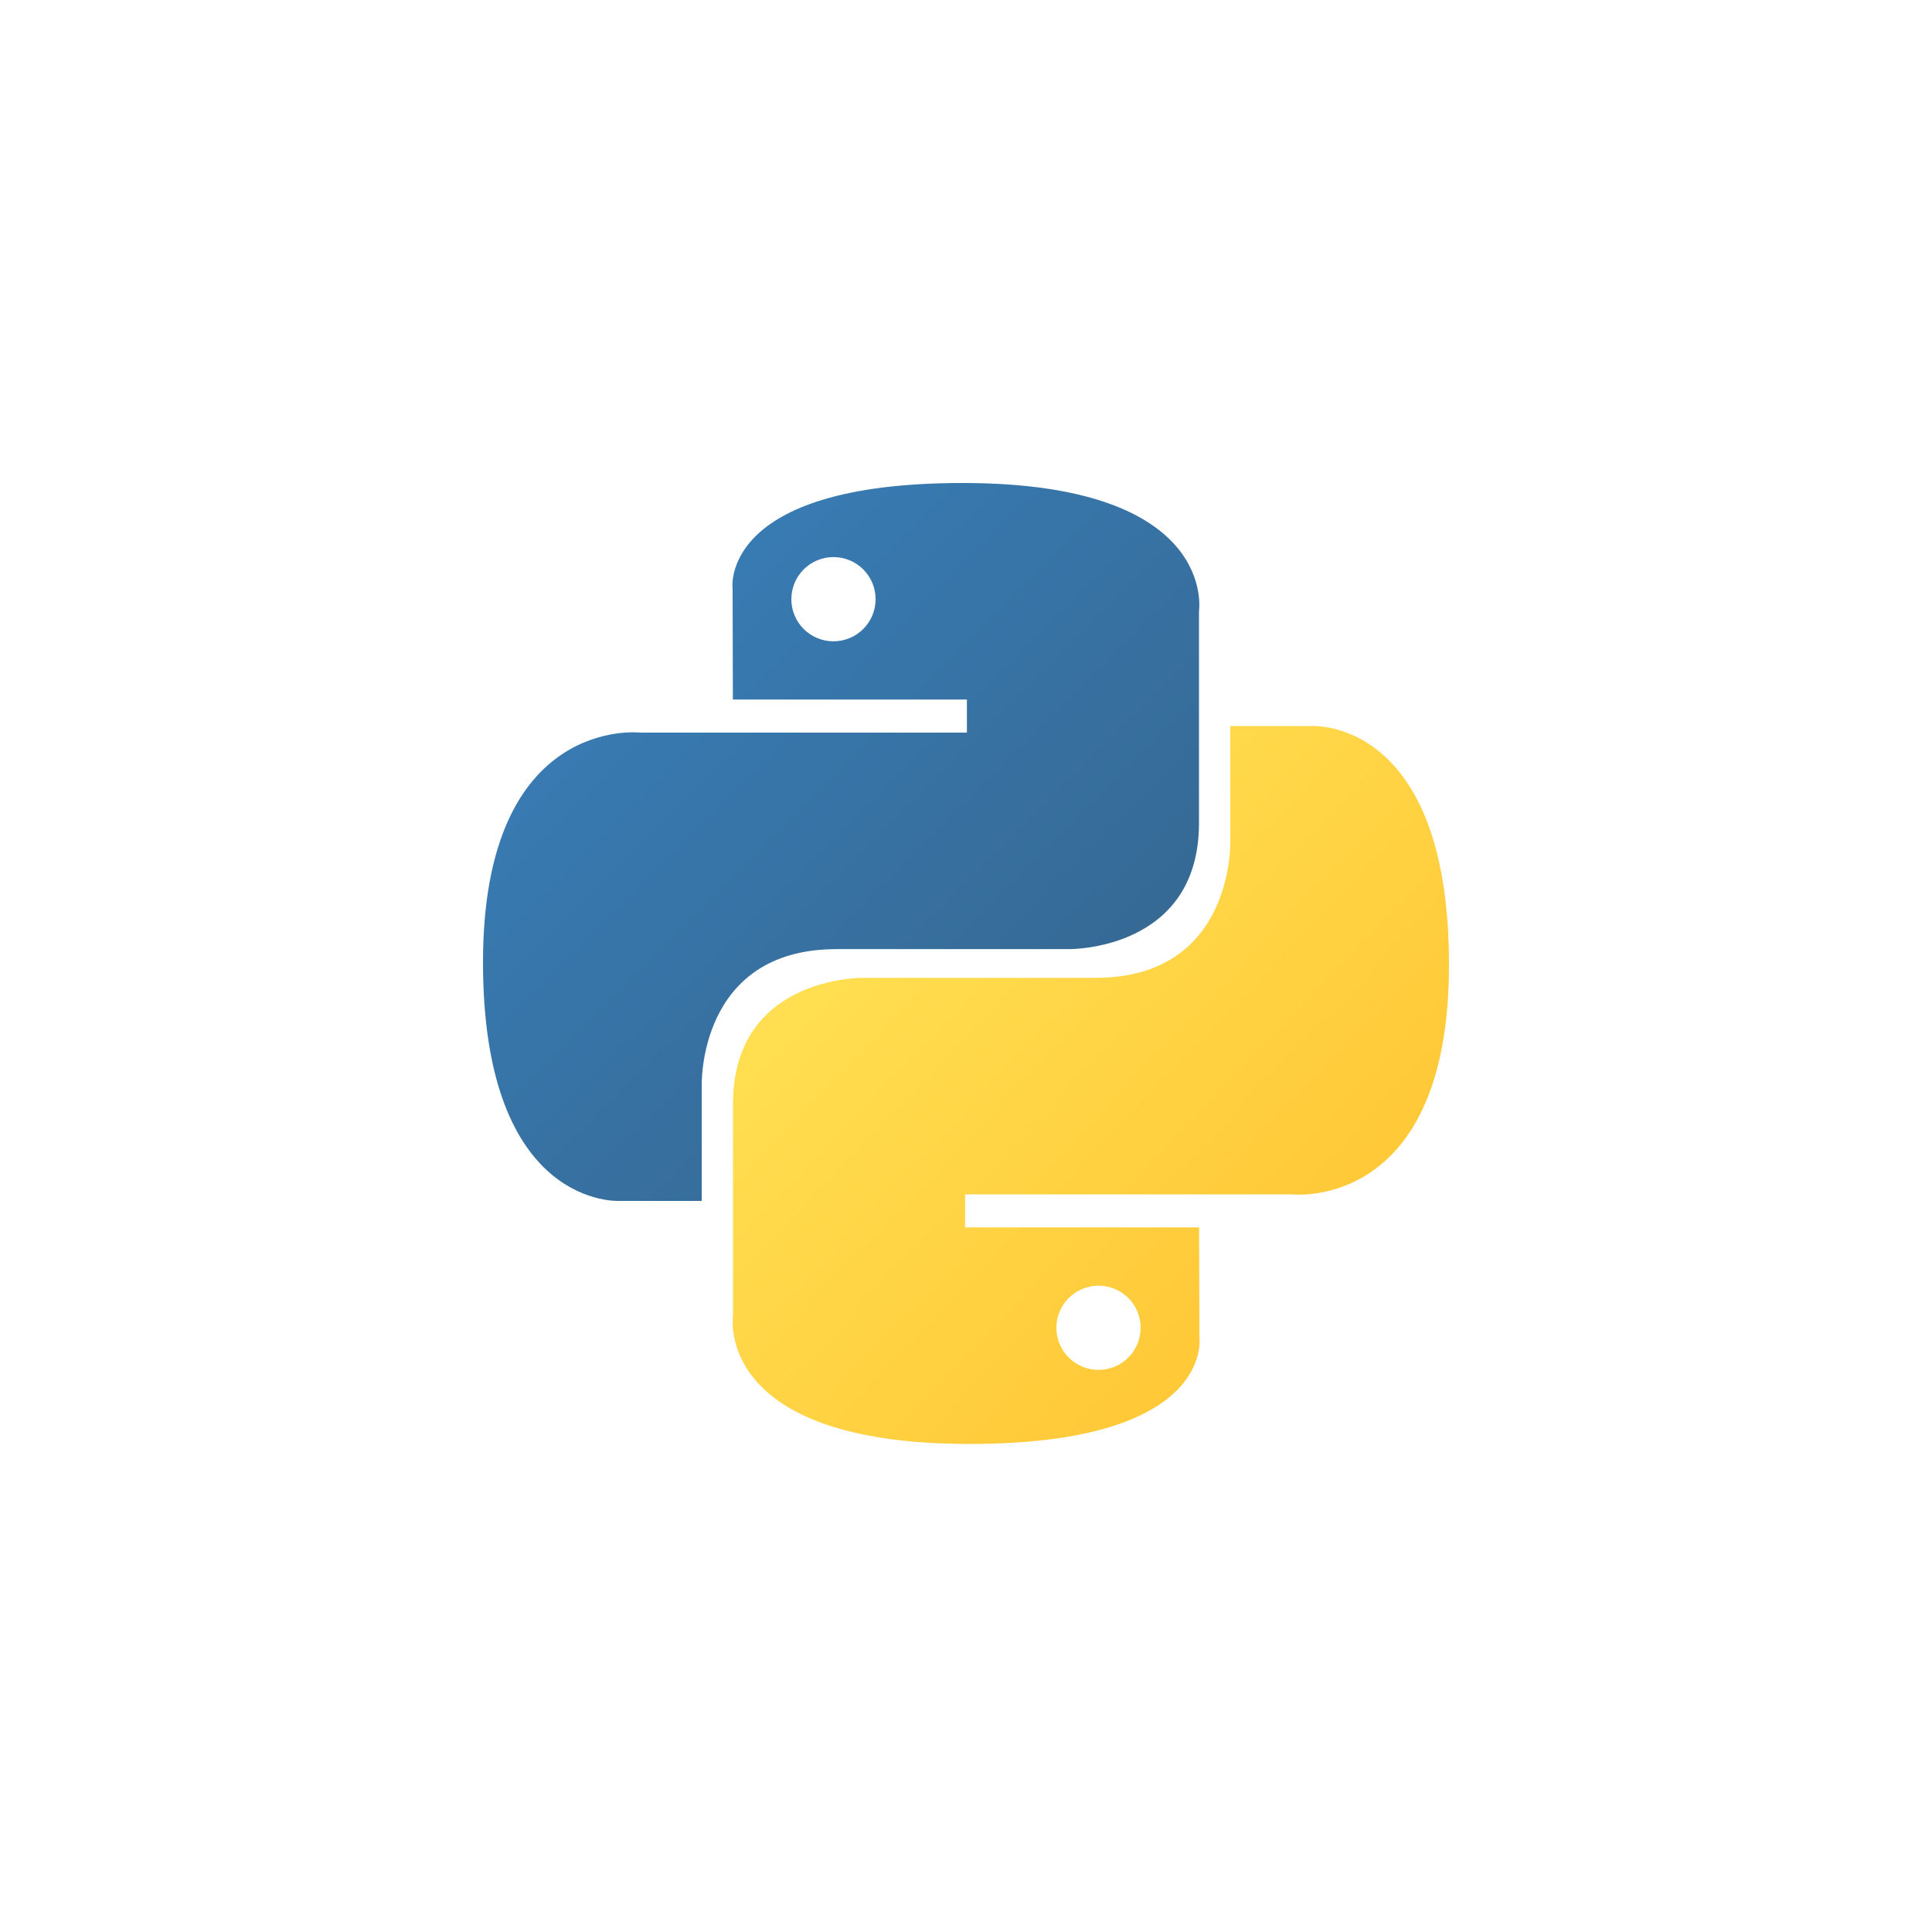
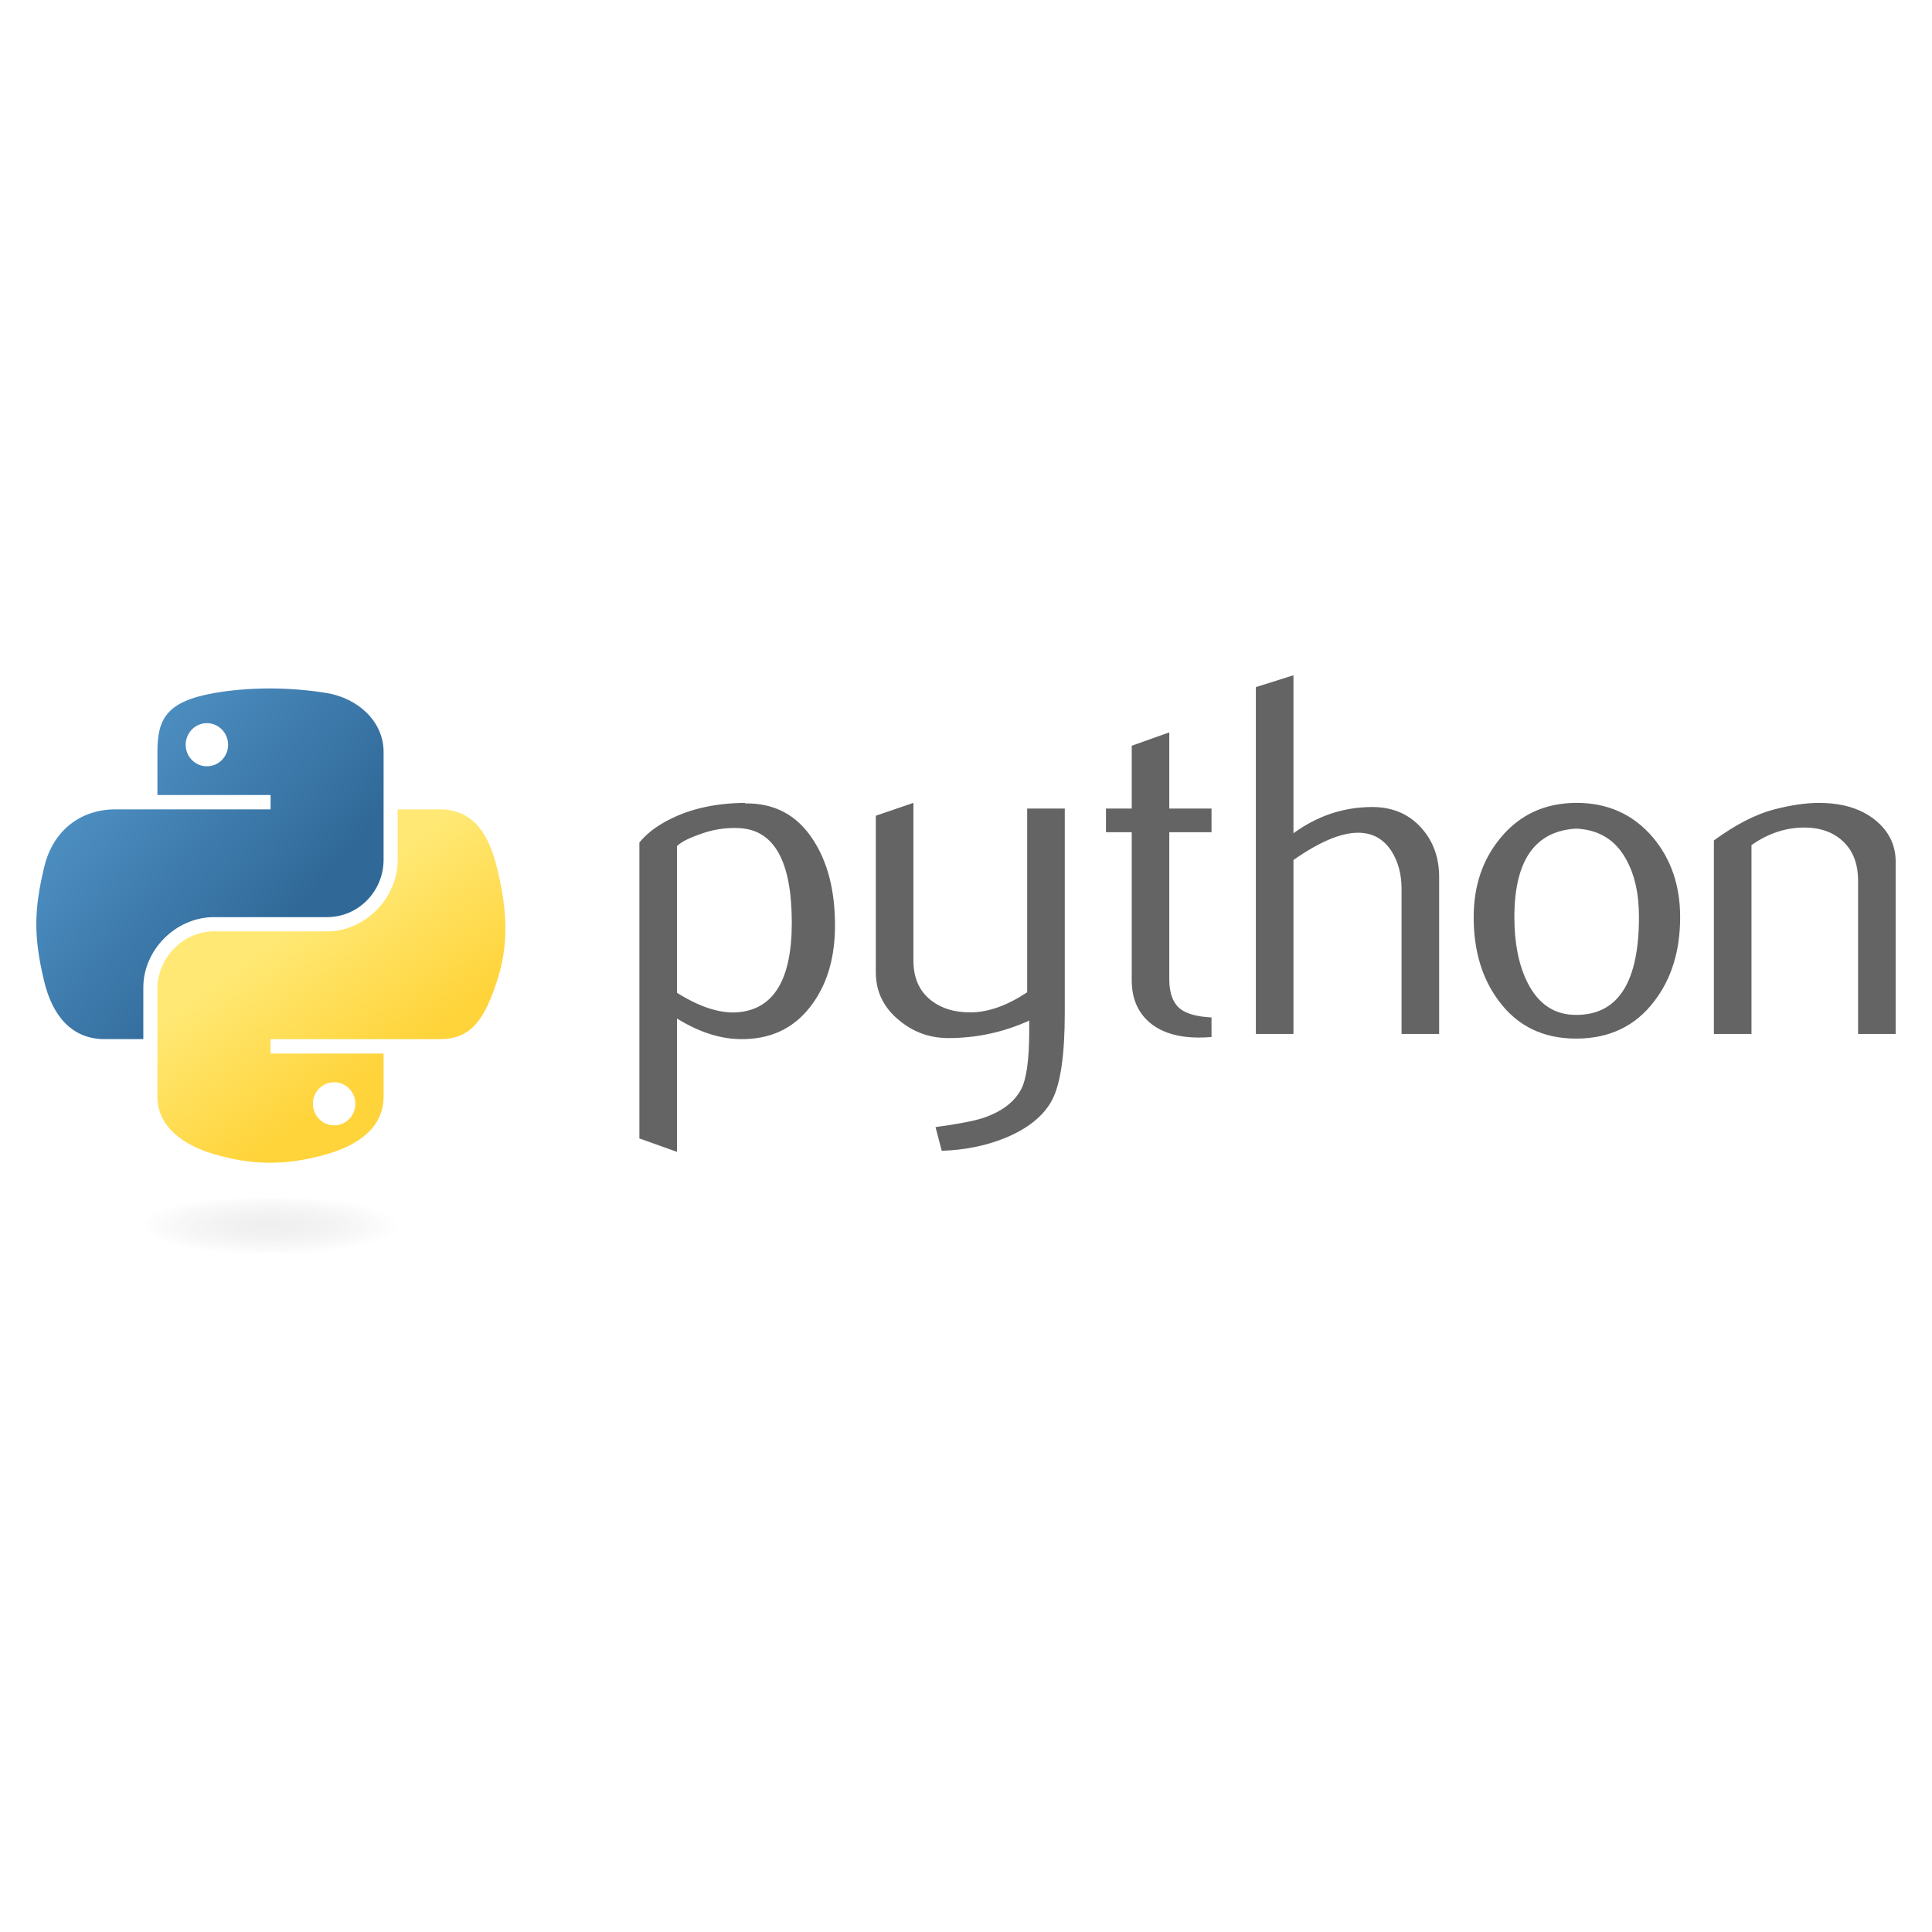
- <svg xmlns="http://www.w3.org/2000/svg" width="800px" height="800px" viewBox="0 0 64 64" fill="none">
-   <path d="M31.885 16c-8.124 0-7.617 3.523-7.617 3.523l.01 3.65h7.752v1.095H21.197S16 23.678 16 31.876c0 8.196 4.537 7.906 4.537 7.906h2.708v-3.804s-.146-4.537 4.465-4.537h7.688s4.32.07 4.32-4.175v-7.019S40.374 16 31.885 16zm-4.275 2.454c.771 0 1.395.624 1.395 1.395s-.624 1.395-1.395 1.395a1.393 1.393 0 0 1-1.395-1.395c0-.771.624-1.395 1.395-1.395z" fill="url(#a)" />
-   <path d="M32.115 47.833c8.124 0 7.617-3.523 7.617-3.523l-.01-3.65H31.97v-1.095h10.832S48 40.155 48 31.958c0-8.197-4.537-7.906-4.537-7.906h-2.708v3.803s.146 4.537-4.465 4.537h-7.688s-4.32-.07-4.32 4.175v7.019s-.656 4.247 7.833 4.247zm4.275-2.454a1.393 1.393 0 0 1-1.395-1.395c0-.77.624-1.394 1.395-1.394s1.395.623 1.395 1.394c0 .772-.624 1.395-1.395 1.395z" fill="url(#b)" />
-   <defs>
-     <linearGradient id="a" x1="19.075" y1="18.782" x2="34.898" y2="34.658" gradientUnits="userSpaceOnUse">
-       <stop stop-color="#387EB8" />
-       <stop offset="1" stop-color="#366994" />
-     </linearGradient>
-     <linearGradient id="b" x1="28.809" y1="28.882" x2="45.803" y2="45.163" gradientUnits="userSpaceOnUse">
-       <stop stop-color="#FFE052" />
-       <stop offset="1" stop-color="#FFC331" />
-     </linearGradient>
-   </defs>
+ <svg xmlns="http://www.w3.org/2000/svg" viewBox="0 0 128 128" id="python">
+   <path fill="#646464" d="M52.458 61.139c0-4.071-1.161-6.161-3.483-6.275-.924-.045-1.826.103-2.703.443-.701.251-1.172.499-1.42.75v9.718c1.485.932 2.804 1.364 3.954 1.297 2.433-.162 3.652-2.137 3.652-5.933zm2.863.169c0 2.068-.484 3.785-1.46 5.15-1.087 1.546-2.594 2.34-4.521 2.385-1.453.047-2.949-.409-4.488-1.363v8.833l-2.491-.889v-19.606c.409-.5.935-.931 1.572-1.296 1.482-.864 3.284-1.308 5.404-1.33l.036.035c1.938-.024 3.431.771 4.479 2.385.979 1.48 1.469 3.377 1.469 5.696zM70.544 67.104c0 2.773-.278 4.694-.834 5.763-.559 1.068-1.622 1.921-3.191 2.557-1.272.501-2.649.773-4.126.819l-.412-1.569c1.501-.204 2.559-.409 3.172-.613 1.207-.408 2.036-1.035 2.491-1.875.365-.684.545-1.988.545-3.921v-.648c-1.703.773-3.488 1.158-5.354 1.158-1.227 0-2.309-.385-3.24-1.158-1.046-.842-1.57-1.911-1.57-3.205v-10.367l2.491-.853v10.435c0 1.114.359 1.973 1.079 2.574.72.603 1.651.892 2.793.87 1.142-.024 2.365-.467 3.665-1.33v-12.173h2.491v13.536zM80.267 68.706c-.297.024-.569.035-.82.035-1.409 0-2.507-.334-3.292-1.008-.783-.674-1.175-1.603-1.175-2.788v-9.811h-1.706v-1.566h1.706v-4.161l2.488-.886v5.047h2.798v1.566h-2.798v9.743c0 .935.25 1.597.752 1.982.43.32 1.115.502 2.046.549v1.298zM95.347 68.502h-2.49v-9.614c0-.978-.229-1.82-.684-2.524-.526-.795-1.256-1.193-2.194-1.193-1.142 0-2.57.603-4.284 1.808v11.524h-2.491v-22.98l2.491-.785v10.467c1.591-1.158 3.33-1.738 5.218-1.738 1.319 0 2.387.444 3.205 1.33.82.886 1.229 1.989 1.229 3.308v10.397zM108.586 60.747c0-1.565-.297-2.856-.888-3.879-.704-1.245-1.796-1.902-3.273-1.97-2.731.157-4.094 2.114-4.094 5.864 0 1.72.284 3.155.856 4.308.73 1.47 1.826 2.193 3.287 2.169 2.741-.02 4.112-2.184 4.112-6.492zm2.728.016c0 2.227-.57 4.079-1.707 5.56-1.25 1.656-2.978 2.487-5.183 2.487-2.186 0-3.889-.831-5.118-2.487-1.114-1.48-1.671-3.333-1.671-5.56 0-2.093.603-3.853 1.808-5.287 1.272-1.521 2.945-2.283 5.014-2.283 2.068 0 3.752.763 5.049 2.283 1.205 1.434 1.808 3.194 1.808 5.287zM125.593 68.502h-2.491v-10.159c0-1.114-.335-1.984-1.006-2.61-.67-.625-1.564-.928-2.679-.903-1.183.022-2.308.41-3.376 1.159v12.514h-2.491v-12.822c1.433-1.044 2.752-1.726 3.957-2.044 1.136-.297 2.139-.444 3.003-.444.591 0 1.147.058 1.67.172.979.226 1.774.646 2.387 1.261.684.682 1.025 1.5 1.025 2.456v11.42z" />
+   <linearGradient id="a" x1="54.862" x2="85.342" y1="755.717" y2="729.493" gradientTransform="matrix(.563 0 0 -.568 -29.215 475.753)" gradientUnits="userSpaceOnUse">
+     <stop offset="0" stop-color="#5A9FD4" />
+     <stop offset="1" stop-color="#306998" />
+   </linearGradient>
+   <path fill="url(#a)" d="M17.761 45.612c-1.282.007-2.505.116-3.583.307-3.172.561-3.748 1.734-3.748 3.896v2.857h7.496v.952h-10.309c-2.179 0-4.086 1.31-4.683 3.8-.688 2.856-.719 4.639 0 7.619.533 2.219 1.805 3.801 3.984 3.801h2.577v-3.424c0-2.475 2.141-4.657 4.683-4.657h7.488c2.084 0 3.748-1.717 3.748-3.809v-7.139c0-2.031-1.714-3.558-3.748-3.896-1.288-.214-2.624-.312-3.905-.307zm-4.054 2.299c.774 0 1.407.643 1.407 1.433 0 .787-.632 1.425-1.407 1.425-.777 0-1.406-.638-1.406-1.425-.001-.79.629-1.433 1.406-1.433z" />
+   <linearGradient id="b" x1="97.124" x2="86.24" y1="713.621" y2="729.02" gradientTransform="matrix(.563 0 0 -.568 -29.215 475.753)" gradientUnits="userSpaceOnUse">
+     <stop offset="0" stop-color="#FFD43B" />
+     <stop offset="1" stop-color="#FFE873" />
+   </linearGradient>
+   <path fill="url(#b)" d="M26.349 53.625v3.329c0 2.58-2.188 4.752-4.683 4.752h-7.488c-2.051 0-3.748 1.756-3.748 3.81v7.139c0 2.03 1.767 3.227 3.748 3.809 2.373.698 4.648.824 7.488 0 1.887-.546 3.748-1.646 3.748-3.809v-2.857h-7.488v-.952h11.236c2.179 0 2.991-1.52 3.749-3.801.782-2.348.749-4.606 0-7.619-.539-2.168-1.567-3.8-3.749-3.8h-2.813zm-4.212 18.077c.777 0 1.407.636 1.407 1.424 0 .79-.629 1.432-1.407 1.432-.774 0-1.406-.642-1.406-1.432 0-.788.632-1.424 1.406-1.424z" />
+   <radialGradient id="c" cx="1368.324" cy="340.26" r="8.119" gradientTransform="matrix(0 -.24 -1.055 0 376.883 409.576)" gradientUnits="userSpaceOnUse">
+     <stop offset="0" stop-color="#B8B8B8" stop-opacity=".498" />
+     <stop offset="1" stop-color="#7F7F7F" stop-opacity="0" />
+   </radialGradient>
+   <path fill="url(#c)" d="M28.057 81.315c0 1.075-4.498 1.948-10.045 1.948-5.548 0-10.046-.873-10.046-1.948 0-1.076 4.498-1.948 10.046-1.948 5.548 0 10.045.872 10.045 1.948z" enable-background="new" opacity=".444" />
</svg>
